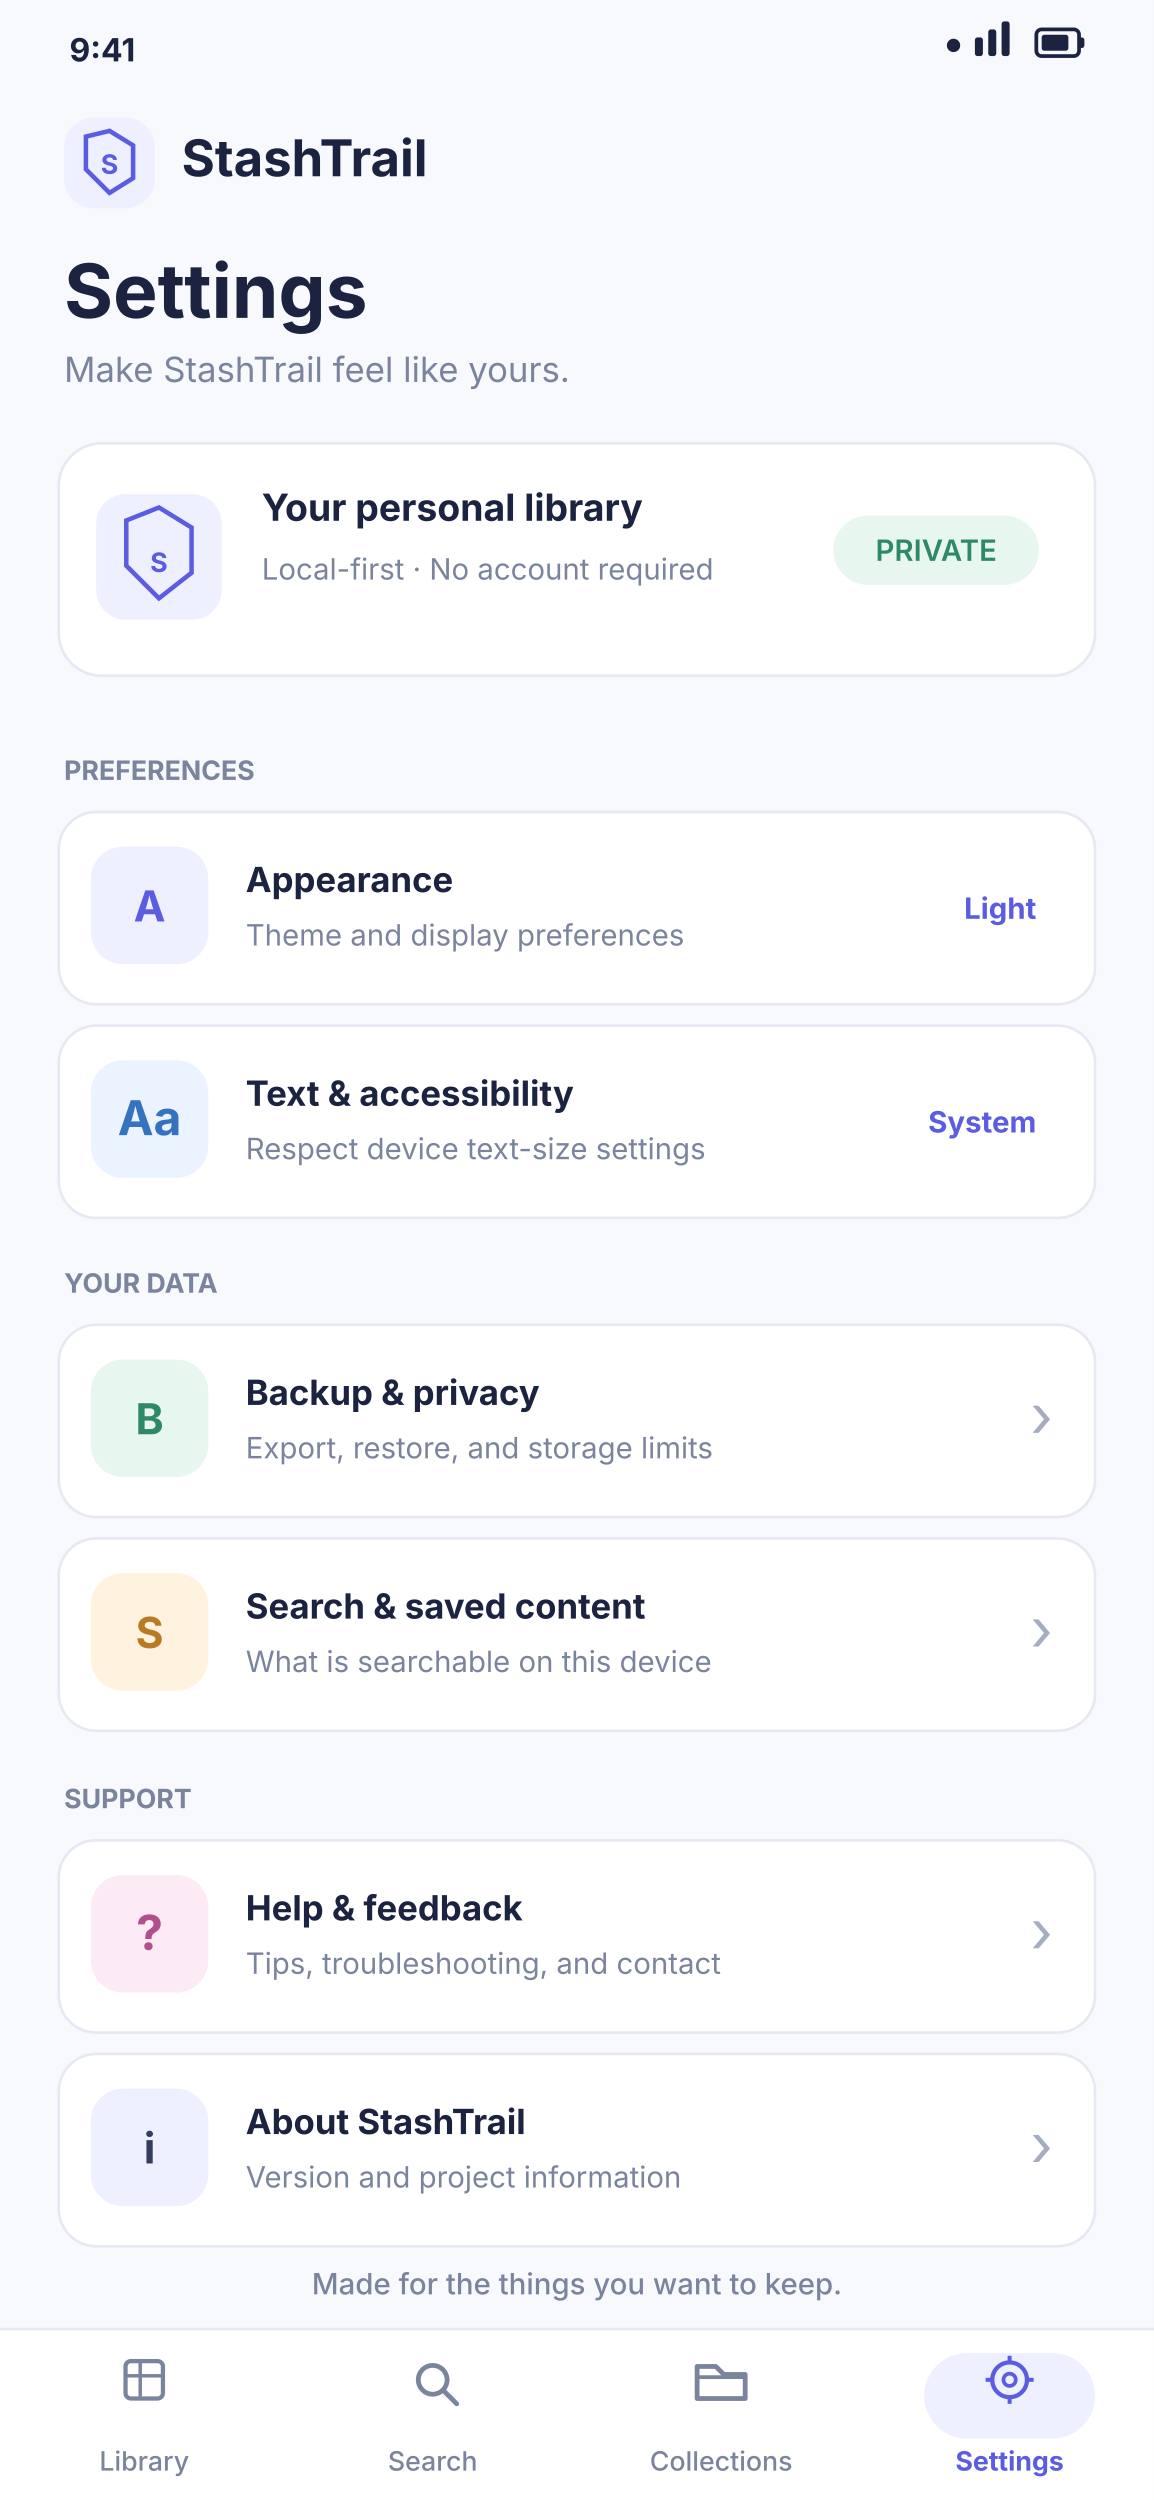
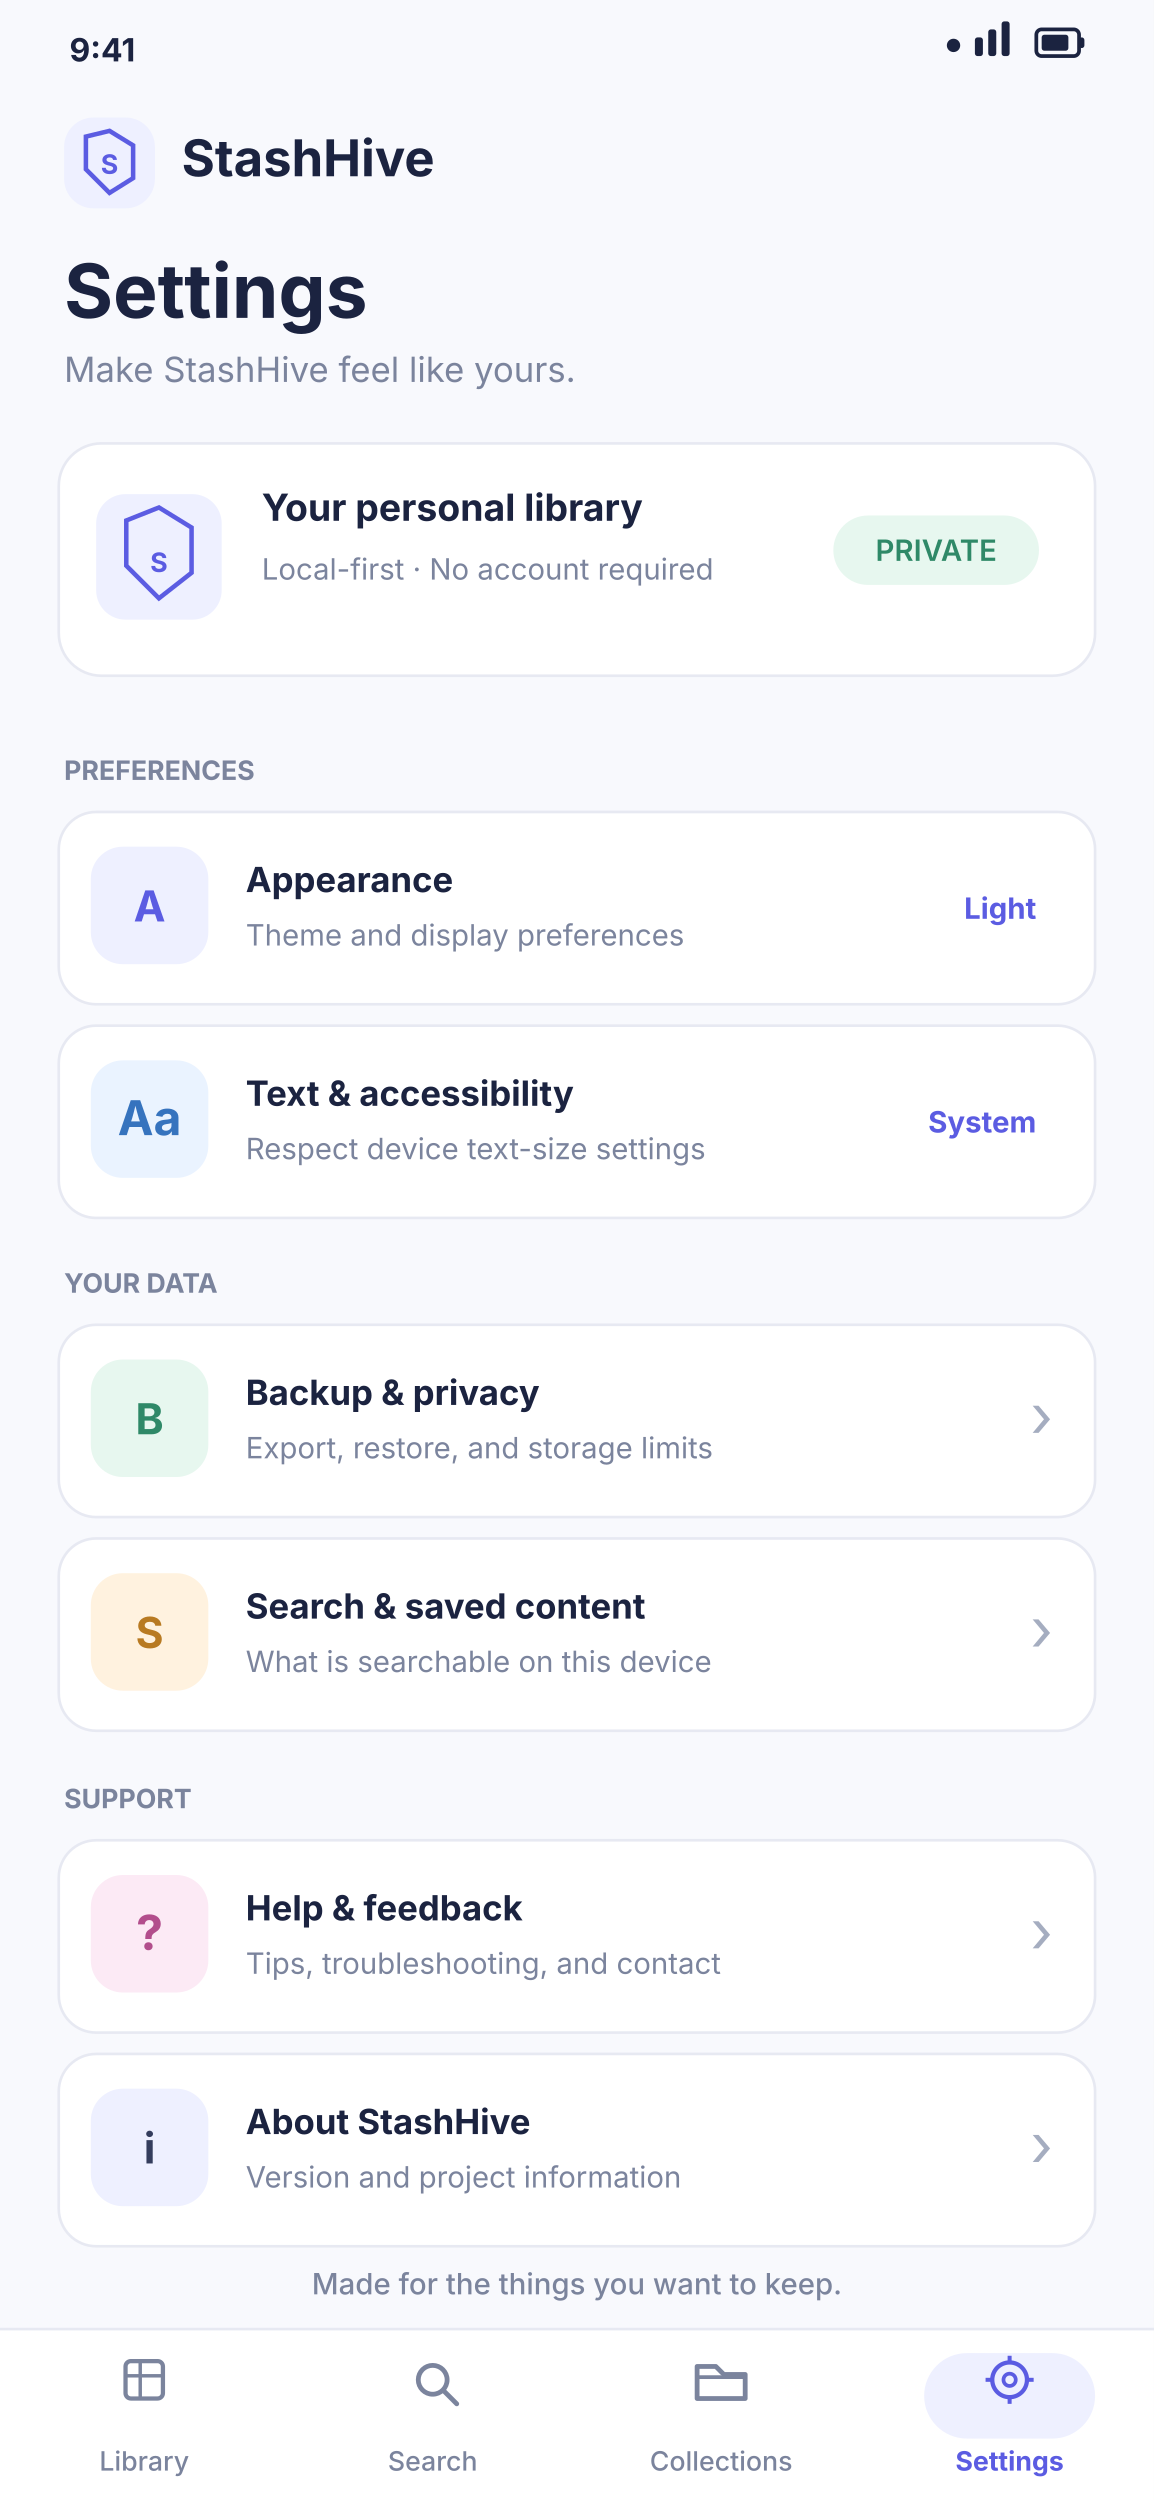
<svg xmlns="http://www.w3.org/2000/svg" width="432" height="936" viewBox="0 0 432 936">
  <defs>
    <linearGradient id="im" x1="0" y1="0" x2="1" y2="1">
      <stop stop-color="#D4DEFF" />
      <stop offset="1" stop-color="#A9E1D7" />
    </linearGradient>
    <linearGradient id="im2" x1="0" y1="0" x2="1" y2="1">
      <stop stop-color="#FBE7D1" />
      <stop offset="1" stop-color="#DBD9FF" />
    </linearGradient>
  </defs>
  <rect x="0" y="0" width="432" height="936" rx="0" fill="#F8F9FD" />
  <text x="26" y="23" font-family="Inter,Arial,sans-serif" font-size="12" font-weight="650" fill="#1B2340" text-anchor="start">9:41</text>
  <circle cx="357" cy="17" r="2.5" fill="#1B2340" />
  <rect x="365" y="14" width="3" height="7" rx="1" fill="#1B2340" />
  <rect x="370" y="11" width="3" height="10" rx="1" fill="#1B2340" />
  <rect x="375" y="8" width="3" height="13" rx="1" fill="#1B2340" />
  <rect x="388" y="11" width="16" height="10" rx="2" fill="none" stroke="#1B2340" stroke-width="1.4" />
  <rect x="404" y="14" width="2" height="4" rx="1" fill="#1B2340" />
  <rect x="390" y="13" width="10" height="6" rx="1" fill="#1B2340" />
  <rect x="24" y="44" width="34" height="34" rx="11" fill="#EEF0FF" />
  <path d="M41 49l8.84 5.44v12.24L41 72.22l-8.84-8.84v-12.24z" stroke="#5B5CE2" stroke-width="1.7" fill="none" />
  <text x="41" y="65.08" font-family="Inter,Arial,sans-serif" font-size="10" font-weight="700" fill="#5B5CE2" text-anchor="middle">S</text>
-   <text x="68" y="66" font-family="Inter,Arial,sans-serif" font-size="19" font-weight="750" fill="#1B2340" text-anchor="start">StashTrail</text>
+   <text x="68" y="66" font-family="Inter,Arial,sans-serif" font-size="19" font-weight="750" fill="#1B2340" text-anchor="start">StashHive</text>
  <text x="24" y="119" font-family="Inter,Arial,sans-serif" font-size="28" font-weight="750" fill="#1B2340" text-anchor="start">Settings</text>
-   <text x="24" y="143" font-family="Inter,Arial,sans-serif" font-size="13" font-weight="400" fill="#7B849D" text-anchor="start">Make StashTrail feel like yours.</text>
+   <text x="24" y="143" font-family="Inter,Arial,sans-serif" font-size="13" font-weight="400" fill="#7B849D" text-anchor="start">Make StashHive feel like yours.</text>
  <rect x="22" y="166" width="388" height="87" rx="16" fill="#FFFFFF" stroke="#E7E9F2" stroke-width="1" />
  <rect x="36" y="185" width="47" height="47" rx="11" fill="#EEF0FF" />
  <path d="M59.5 190l12.22 7.52v16.92L59.5 224.01l-12.22-12.22v-16.92z" stroke="#5B5CE2" stroke-width="1.7" fill="none" />
  <text x="59.5" y="214.14" font-family="Inter,Arial,sans-serif" font-size="10" font-weight="700" fill="#5B5CE2" text-anchor="middle">S</text>
  <text x="98" y="195" font-family="Inter,Arial,sans-serif" font-size="14" font-weight="700" fill="#1B2340" text-anchor="start">Your personal library</text>
  <text x="98" y="217" font-family="Inter,Arial,sans-serif" font-size="11" font-weight="400" fill="#7B849D" text-anchor="start">Local-first · No account required</text>
  <rect x="312" y="193" width="77" height="26" rx="13" fill="#E7F7EF" />
  <text x="350.5" y="210" font-family="Inter,Arial,sans-serif" font-size="11" font-weight="600" fill="#2F8968" text-anchor="middle">PRIVATE</text>
  <text x="24" y="292" font-family="Inter,Arial,sans-serif" font-size="10" font-weight="750" fill="#7B849D" text-anchor="start">PREFERENCES</text>
  <rect x="22" y="304" width="388" height="72" rx="14" fill="#FFFFFF" stroke="#E7E9F2" stroke-width="1" />
  <rect x="34" y="317" width="44" height="44" rx="12" fill="#EEF0FF" />
  <text x="56" y="345" font-family="Inter,Arial,sans-serif" font-size="16" font-weight="650" fill="#5B5CE2" text-anchor="middle">A</text>
  <text x="92" y="334" font-family="Inter,Arial,sans-serif" font-size="13" font-weight="650" fill="#1B2340" text-anchor="start">Appearance</text>
  <text x="92" y="354" font-family="Inter,Arial,sans-serif" font-size="11" font-weight="400" fill="#7B849D" text-anchor="start">Theme and display preferences</text>
  <text x="388" y="344" font-family="Inter,Arial,sans-serif" font-size="11" font-weight="650" fill="#5B5CE2" text-anchor="end">Light</text>
  <rect x="22" y="384" width="388" height="72" rx="14" fill="#FFFFFF" stroke="#E7E9F2" stroke-width="1" />
  <rect x="34" y="397" width="44" height="44" rx="12" fill="#EAF3FF" />
  <text x="56" y="425" font-family="Inter,Arial,sans-serif" font-size="18" font-weight="650" fill="#3673BE" text-anchor="middle">Aa</text>
  <text x="92" y="414" font-family="Inter,Arial,sans-serif" font-size="13" font-weight="650" fill="#1B2340" text-anchor="start">Text &amp; accessibility</text>
  <text x="92" y="434" font-family="Inter,Arial,sans-serif" font-size="11" font-weight="400" fill="#7B849D" text-anchor="start">Respect device text-size settings</text>
  <text x="388" y="424" font-family="Inter,Arial,sans-serif" font-size="11" font-weight="650" fill="#5B5CE2" text-anchor="end">System</text>
  <text x="24" y="484" font-family="Inter,Arial,sans-serif" font-size="10" font-weight="750" fill="#7B849D" text-anchor="start">YOUR DATA</text>
  <rect x="22" y="496" width="388" height="72" rx="14" fill="#FFFFFF" stroke="#E7E9F2" stroke-width="1" />
  <rect x="34" y="509" width="44" height="44" rx="12" fill="#E7F7EF" />
  <text x="56" y="537" font-family="Inter,Arial,sans-serif" font-size="16" font-weight="650" fill="#2F8968" text-anchor="middle">B</text>
  <text x="92" y="526" font-family="Inter,Arial,sans-serif" font-size="13" font-weight="650" fill="#1B2340" text-anchor="start">Backup &amp; privacy</text>
  <text x="92" y="546" font-family="Inter,Arial,sans-serif" font-size="11" font-weight="400" fill="#7B849D" text-anchor="start">Export, restore, and storage limits</text>
  <text x="390" y="538" font-family="Inter,Arial,sans-serif" font-size="22" font-weight="400" fill="#A5ADC0" text-anchor="middle">›</text>
  <rect x="22" y="576" width="388" height="72" rx="14" fill="#FFFFFF" stroke="#E7E9F2" stroke-width="1" />
  <rect x="34" y="589" width="44" height="44" rx="12" fill="#FFF2DF" />
  <text x="56" y="617" font-family="Inter,Arial,sans-serif" font-size="16" font-weight="650" fill="#B87A22" text-anchor="middle">S</text>
  <text x="92" y="606" font-family="Inter,Arial,sans-serif" font-size="13" font-weight="650" fill="#1B2340" text-anchor="start">Search &amp; saved content</text>
  <text x="92" y="626" font-family="Inter,Arial,sans-serif" font-size="11" font-weight="400" fill="#7B849D" text-anchor="start">What is searchable on this device</text>
  <text x="390" y="618" font-family="Inter,Arial,sans-serif" font-size="22" font-weight="400" fill="#A5ADC0" text-anchor="middle">›</text>
  <text x="24" y="677" font-family="Inter,Arial,sans-serif" font-size="10" font-weight="750" fill="#7B849D" text-anchor="start">SUPPORT</text>
  <rect x="22" y="689" width="388" height="72" rx="14" fill="#FFFFFF" stroke="#E7E9F2" stroke-width="1" />
  <rect x="34" y="702" width="44" height="44" rx="12" fill="#FCEAF5" />
  <text x="56" y="730" font-family="Inter,Arial,sans-serif" font-size="18" font-weight="650" fill="#B24E8C" text-anchor="middle">?</text>
  <text x="92" y="719" font-family="Inter,Arial,sans-serif" font-size="13" font-weight="650" fill="#1B2340" text-anchor="start">Help &amp; feedback</text>
  <text x="92" y="739" font-family="Inter,Arial,sans-serif" font-size="11" font-weight="400" fill="#7B849D" text-anchor="start">Tips, troubleshooting, and contact</text>
  <text x="390" y="731" font-family="Inter,Arial,sans-serif" font-size="22" font-weight="400" fill="#A5ADC0" text-anchor="middle">›</text>
  <rect x="22" y="769" width="388" height="72" rx="14" fill="#FFFFFF" stroke="#E7E9F2" stroke-width="1" />
  <rect x="34" y="782" width="44" height="44" rx="12" fill="#EEF0FF" />
  <text x="56" y="810" font-family="Inter,Arial,sans-serif" font-size="16" font-weight="650" fill="#343D5D" text-anchor="middle">i</text>
-   <text x="92" y="799" font-family="Inter,Arial,sans-serif" font-size="13" font-weight="650" fill="#1B2340" text-anchor="start">About StashTrail</text>
+   <text x="92" y="799" font-family="Inter,Arial,sans-serif" font-size="13" font-weight="650" fill="#1B2340" text-anchor="start">About StashHive</text>
  <text x="92" y="819" font-family="Inter,Arial,sans-serif" font-size="11" font-weight="400" fill="#7B849D" text-anchor="start">Version and project information</text>
  <text x="390" y="811" font-family="Inter,Arial,sans-serif" font-size="22" font-weight="400" fill="#A5ADC0" text-anchor="middle">›</text>
  <text x="216" y="859" font-family="Inter,Arial,sans-serif" font-size="11" font-weight="450" fill="#7B849D" text-anchor="middle">Made for the things you want to keep.</text>
  <rect x="0" y="872" width="432" height="64" rx="0" fill="#FFFFFF" />
  <path d="M0 872L432 872" stroke="#E7E9F2" stroke-width="1" fill="none" stroke-linecap="round" />
  <rect x="47" y="884" width="14" height="14" rx="2" fill="none" stroke="#7B849D" stroke-width="1.6" />
  <path d="M52.5 884V898M47 889.5H61" stroke="#7B849D" stroke-width="1.3" />
  <text x="54" y="925" font-family="Inter,Arial,sans-serif" font-size="10" font-weight="450" fill="#7B849D" text-anchor="middle">Library</text>
  <circle cx="162" cy="891" r="5.4" fill="none" stroke="#7B849D" stroke-width="1.8" />
  <path d="M166 895L171 900" fill="none" stroke="#7B849D" stroke-width="1.8" stroke-linecap="round" />
  <text x="162" y="925" font-family="Inter,Arial,sans-serif" font-size="10" font-weight="450" fill="#7B849D" text-anchor="middle">Search</text>
  <path d="M261 886H268L271 889H279V898H261Z" fill="none" stroke="#7B849D" stroke-width="1.8" stroke-linejoin="round" />
  <path d="M261 890H279" stroke="#7B849D" stroke-width="1.4" />
  <text x="270" y="925" font-family="Inter,Arial,sans-serif" font-size="10" font-weight="450" fill="#7B849D" text-anchor="middle">Collections</text>
  <rect x="346" y="881" width="64" height="32" rx="16" fill="#EEF0FF" />
  <circle cx="378" cy="891" r="6.5" fill="none" stroke="#5B5CE2" stroke-width="1.6" />
  <circle cx="378" cy="891" r="2.3" fill="none" stroke="#5B5CE2" stroke-width="1.4" />
  <path d="M378 882V884.5M378 897.5V900M369 891H371.5M384.5 891H387" stroke="#5B5CE2" stroke-width="1.5" />
  <text x="378" y="925" font-family="Inter,Arial,sans-serif" font-size="10" font-weight="650" fill="#5B5CE2" text-anchor="middle">Settings</text>
</svg>
